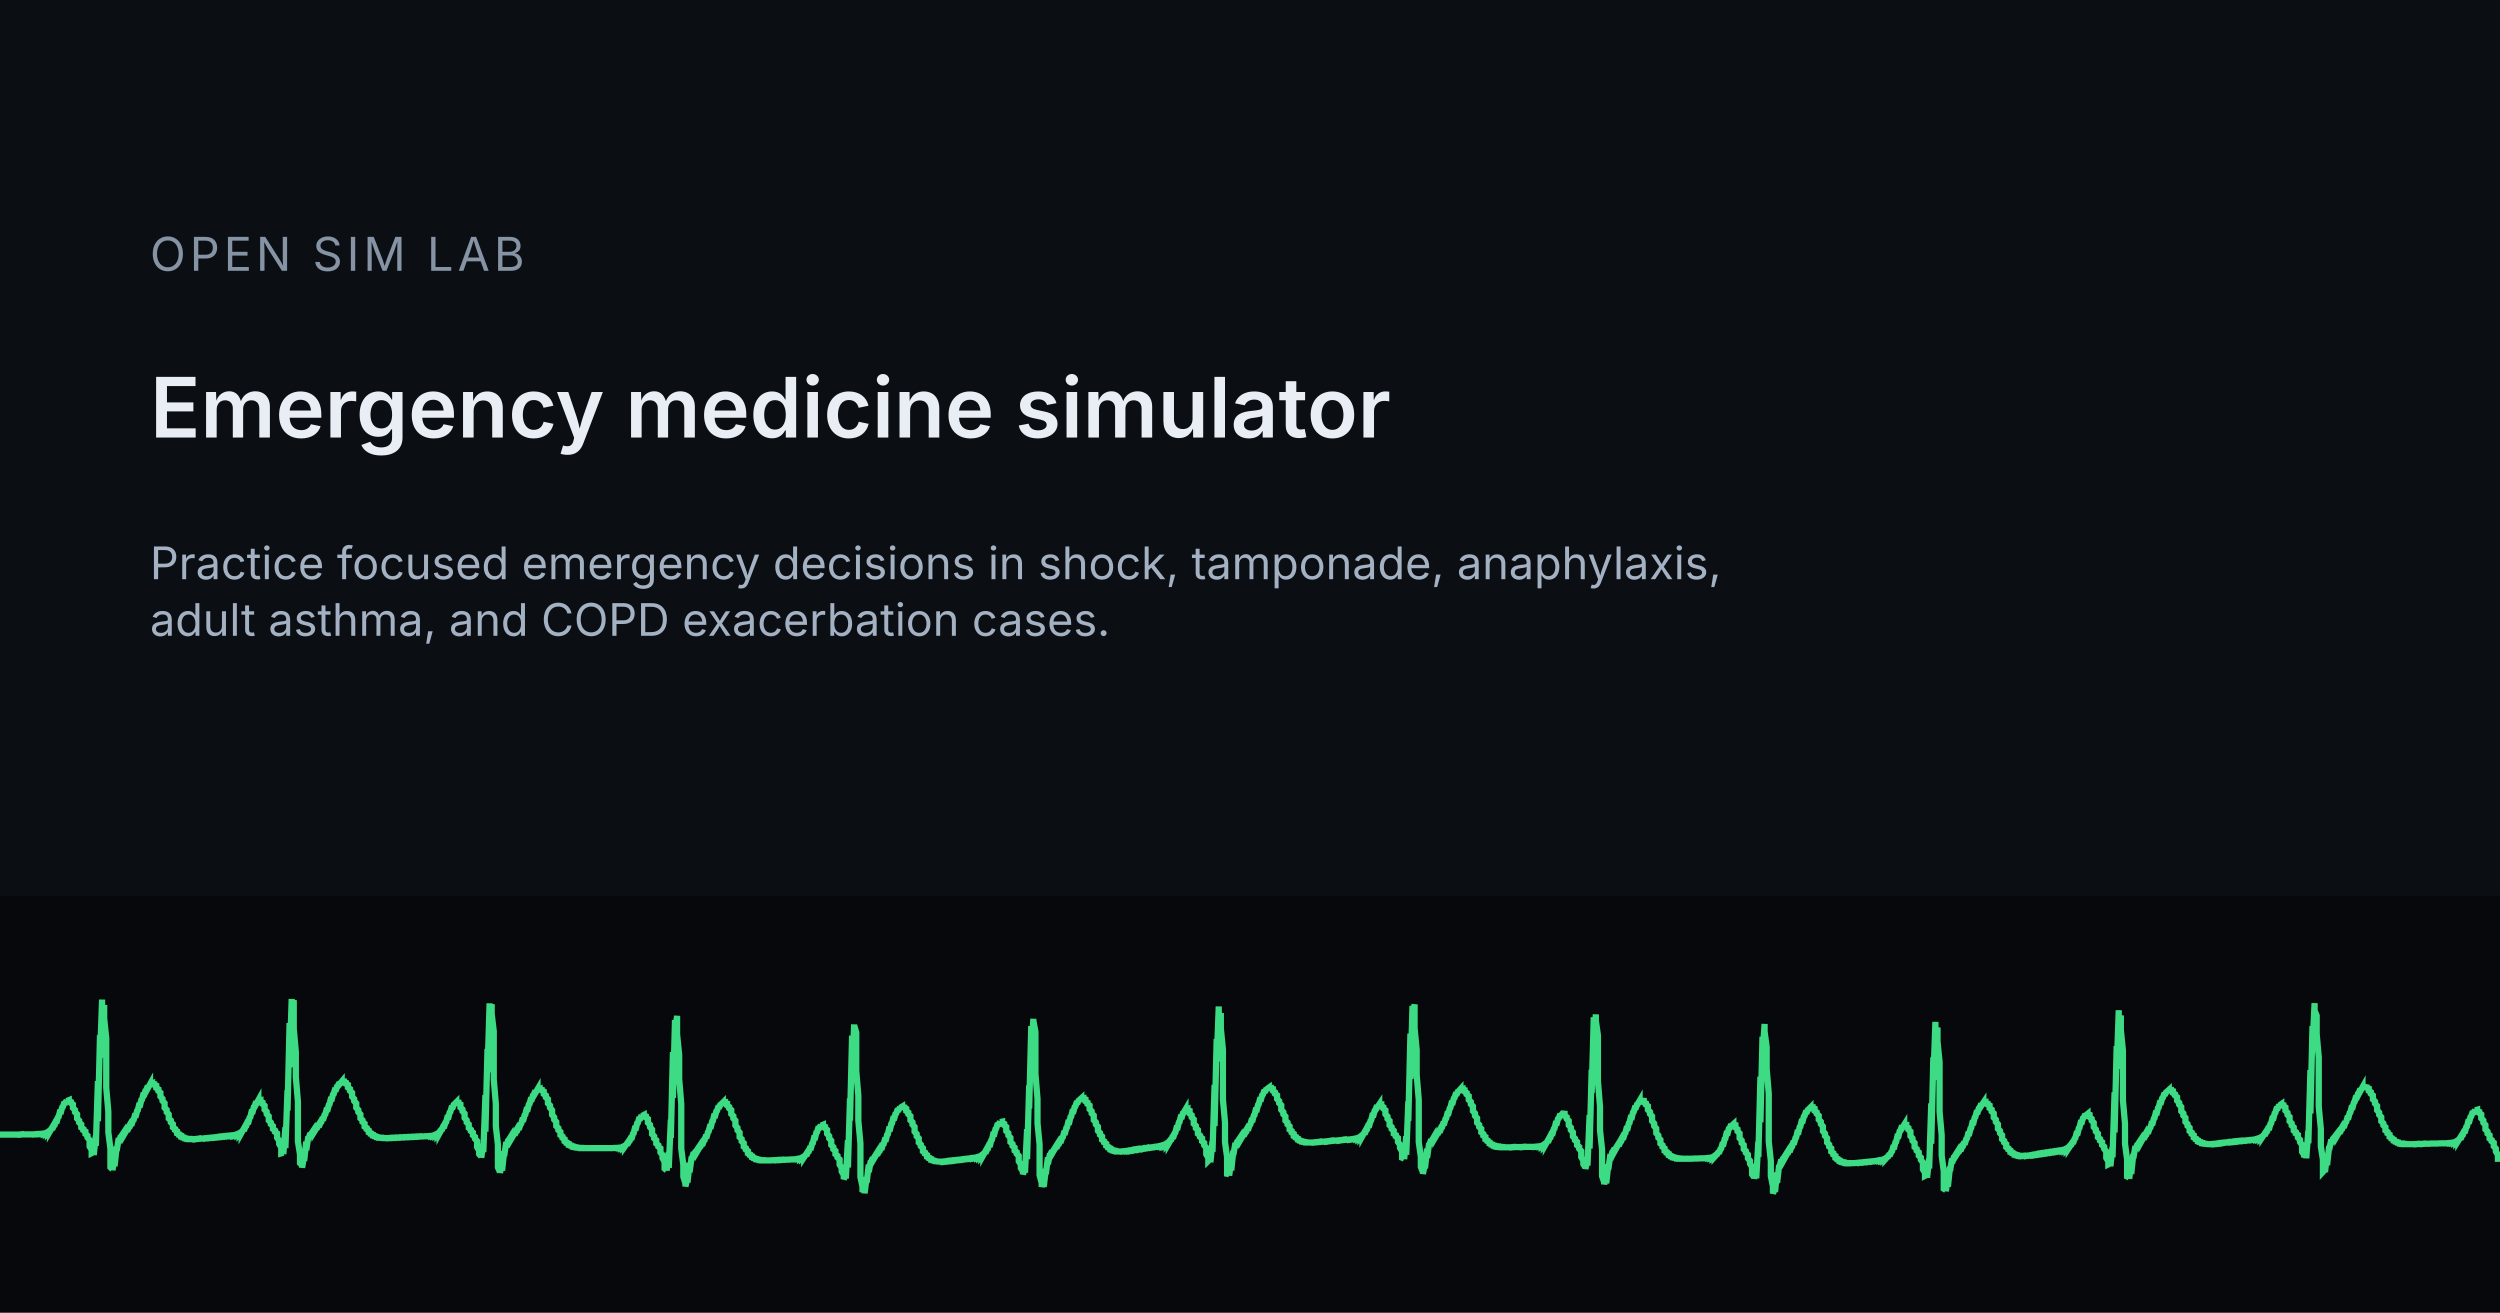
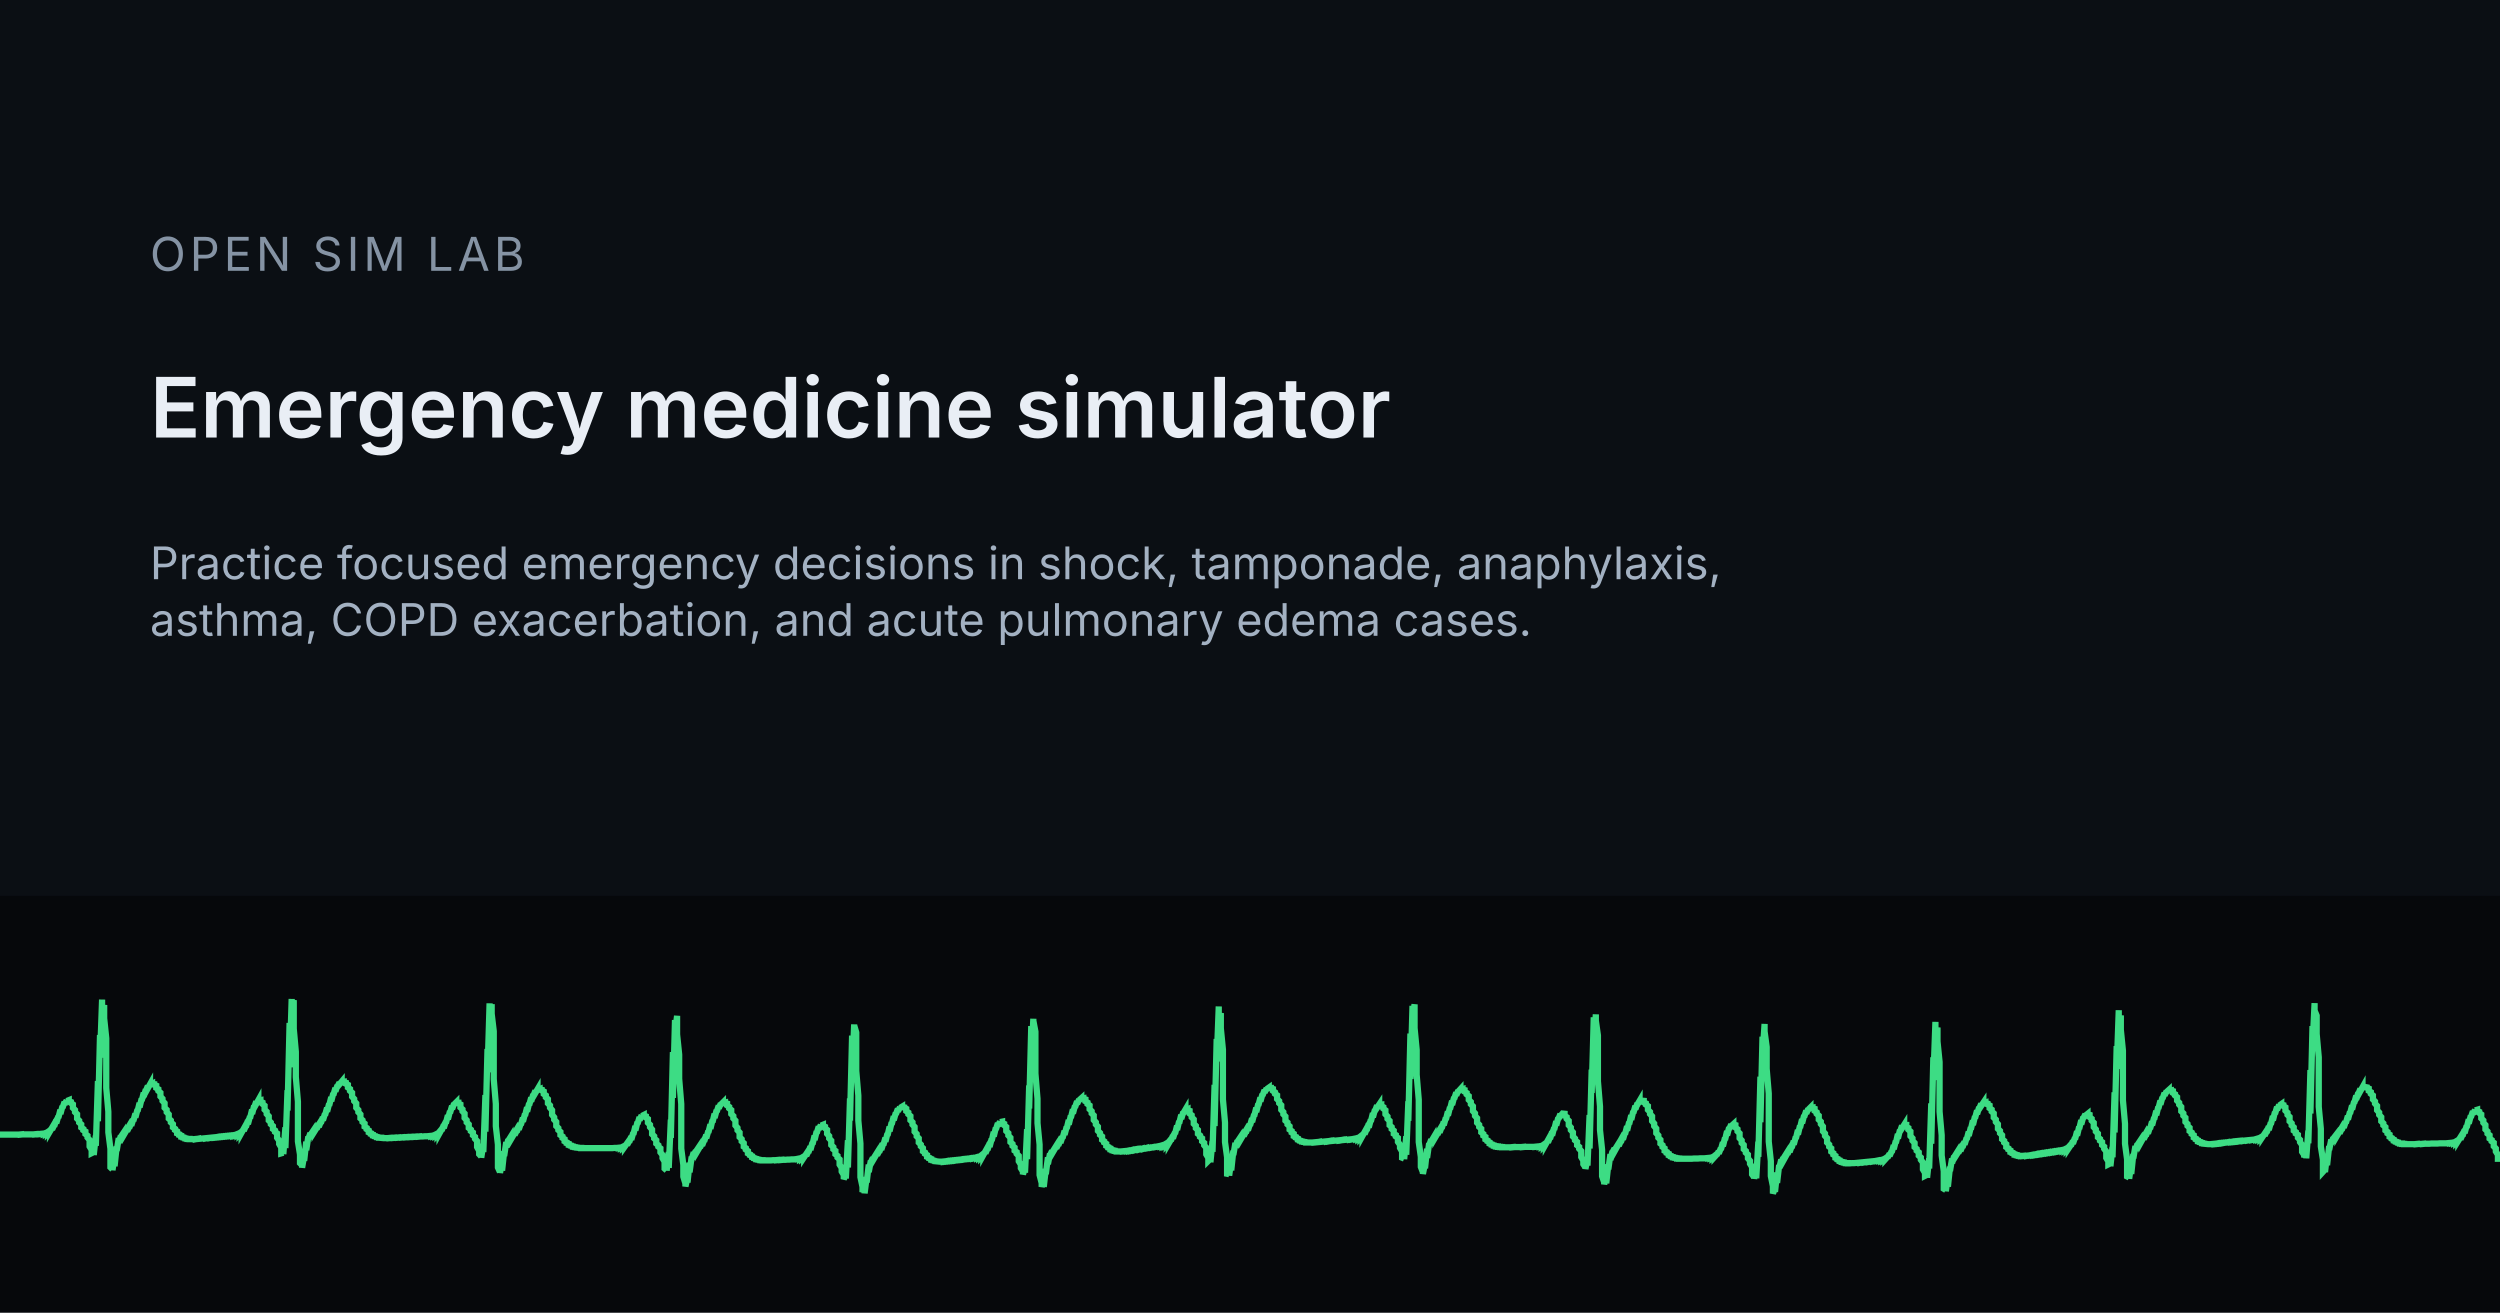
<svg xmlns="http://www.w3.org/2000/svg" width="1200" height="630" viewBox="0 0 1200 630">
  <rect width="1200" height="630" fill="#0B0F14" />
  <rect x="0" y="430" width="1200" height="200" fill="#06080B" />
  <g transform="translate(0 455)">
    <path d="M0 89.6 L0 89.6 L1 89.6 L1 89.6 L2 89.6 L2 89.6 L3 89.6 L3 89.6 L4 89.6 L4 89.6 L5 89.6 L5 89.6 L6 89.6 L6 89.6 L7 89.6 L7 89.6 L8 89.6 L8 89.6 L9 89.6 L9 89.6 L10 89.5 L10 89.6 L11 89.5 L11 89.5 L12 89.5 L12 89.5 L13 89.5 L13 89.5 L14 89.5 L14 89.5 L15 89.5 L15 89.5 L16 89.5 L16 89.5 L17 89.4 L17 89.5 L18 89.4 L18 89.4 L19 89.3 L19 89.4 L20 89.3 L20 89.3 L21 89.1 L21 89.2 L22 88.8 L22 89.0 L23 88.3 L23 88.7 L24 87.6 L24 88.0 L25 86.3 L25 87.2 L26 85.0 L26 85.7 L27 82.6 L27 84.2 L28 80.7 L28 81.6 L29 77.7 L29 79.7 L30 75.9 L30 76.8 L31 73.9 L31 75.1 L32 73.2 L32 73.5 L33 73.1 L33 73.5 L34 73.9 L34 74.4 L35 75.1 L35 76.8 L36 77.8 L36 78.8 L37 79.8 L37 81.9 L38 82.9 L38 83.8 L39 84.7 L39 86.2 L40 86.9 L40 87.5 L41 88.1 L41 89.3 L42 90.1 L42 91.0 L43 92.2 L43 95.3 L44 97.0 L44 98.5 L45 98.0 L45 99.4 L46 90.1 L46 95.0 L47 63.9 L47 83.2 L48 41.8 L48 52.7 L49 24.8 L49 32.7 L50 27.4 L50 33.8 L51 43.4 L51 67.2 L52 78.6 L52 88.5 L53 96.4 L53 105.3 L54 106.3 L54 106.7 L55 99.9 L55 104.8 L56 95.3 L56 97.4 L57 91.3 L57 93.5 L58 90.2 L58 90.7 L59 89.2 L59 89.8 L60 88.4 L60 88.8 L61 87.1 L61 88.0 L62 85.9 L62 86.5 L63 83.9 L63 85.3 L64 82.2 L64 83.1 L65 79.5 L65 81.4 L66 77.5 L66 78.5 L67 74.4 L67 76.5 L68 72.3 L68 73.4 L69 69.5 L69 71.4 L70 67.9 L70 68.7 L71 66.2 L71 67.3 L72 65.5 L72 65.7 L73 65.2 L73 65.3 L74 65.4 L74 65.7 L75 66.1 L75 67.2 L76 67.8 L76 68.6 L77 69.5 L77 71.3 L78 72.4 L78 73.4 L79 74.5 L79 76.7 L80 77.7 L80 78.8 L81 79.9 L81 81.9 L82 82.8 L82 83.7 L83 84.6 L83 86.1 L84 86.8 L84 87.4 L85 88.0 L85 89.0 L86 89.4 L86 89.8 L87 90.1 L87 90.7 L88 90.9 L88 91.1 L89 91.3 L89 91.5 L90 91.6 L90 91.7 L91 91.7 L91 91.8 L92 91.8 L92 91.8 L93 91.8 L93 91.8 L94 91.7 L94 91.8 L95 91.6 L95 91.7 L96 91.6 L96 91.6 L97 91.5 L97 91.5 L98 91.4 L98 91.4 L99 91.3 L99 91.4 L100 91.2 L100 91.2 L101 91.1 L101 91.2 L102 91.0 L102 91.0 L103 90.9 L103 91.0 L104 90.8 L104 90.9 L105 90.7 L105 90.8 L106 90.6 L106 90.7 L107 90.5 L107 90.6 L108 90.4 L108 90.5 L109 90.3 L109 90.4 L110 90.2 L110 90.3 L111 90.1 L111 90.2 L112 90.0 L112 90.1 L113 89.7 L113 89.9 L114 89.5 L114 89.6 L115 88.9 L115 89.3 L116 88.2 L116 88.6 L117 86.8 L117 87.8 L118 85.4 L118 86.1 L119 82.8 L119 84.6 L120 80.8 L120 81.8 L121 77.6 L121 79.7 L122 75.7 L122 76.6 L123 73.7 L123 74.9 L124 73.1 L124 73.3 L125 73.1 L125 73.7 L126 74.2 L126 74.9 L127 75.7 L127 77.6 L128 78.6 L128 79.7 L129 80.8 L129 82.8 L130 83.8 L130 84.6 L131 85.5 L131 86.9 L132 87.6 L132 88.3 L133 89.0 L133 91.1 L134 92.5 L134 94.1 L135 95.8 L135 98.6 L136 98.3 L136 99.0 L137 86.1 L137 96.1 L138 68.3 L138 78.1 L139 36.0 L139 57.3 L140 24.5 L140 28.4 L141 25.1 L141 38.8 L142 49.9 L142 62.0 L143 73.8 L143 92.9 L144 99.2 L144 103.3 L145 104.3 L145 105.5 L146 99.7 L146 102.2 L147 93.0 L147 97.1 L148 90.5 L148 91.6 L149 88.9 L149 89.8 L150 88.3 L150 88.6 L151 87.3 L151 88.0 L152 86.4 L152 86.9 L153 84.8 L153 85.9 L154 83.5 L154 84.2 L155 81.2 L155 82.8 L156 79.5 L156 80.4 L157 76.7 L157 78.6 L158 74.7 L158 75.7 L159 71.6 L159 73.6 L160 69.7 L160 70.7 L161 67.2 L161 68.9 L162 65.9 L162 66.5 L163 64.6 L163 65.4 L164 64.2 L164 64.3 L165 64.2 L165 64.4 L166 64.7 L166 65.2 L167 65.7 L167 67.0 L168 67.7 L168 68.6 L169 69.5 L169 71.4 L170 72.5 L170 73.5 L171 74.6 L171 76.7 L172 77.8 L172 78.8 L173 79.9 L173 81.8 L174 82.7 L174 83.5 L175 84.3 L175 85.8 L176 86.4 L176 87.0 L177 87.6 L177 88.5 L178 88.9 L178 89.3 L179 89.6 L179 90.1 L180 90.3 L180 90.5 L181 90.7 L181 90.9 L182 91.0 L182 91.1 L183 91.1 L183 91.2 L184 91.3 L184 91.3 L185 91.3 L185 91.3 L186 91.3 L186 91.3 L187 91.2 L187 91.3 L188 91.2 L188 91.2 L189 91.1 L189 91.2 L190 91.1 L190 91.1 L191 91.0 L191 91.1 L192 91.0 L192 91.0 L193 90.9 L193 91.0 L194 90.9 L194 90.9 L195 90.8 L195 90.9 L196 90.8 L196 90.8 L197 90.7 L197 90.8 L198 90.7 L198 90.7 L199 90.6 L199 90.7 L200 90.6 L200 90.6 L201 90.5 L201 90.6 L202 90.5 L202 90.5 L203 90.5 L203 90.5 L204 90.4 L204 90.4 L205 90.4 L205 90.4 L206 90.3 L206 90.3 L207 90.2 L207 90.3 L208 90.0 L208 90.1 L209 89.6 L209 89.9 L210 89.2 L210 89.4 L211 88.2 L211 88.9 L212 87.1 L212 87.7 L213 85.0 L213 86.5 L214 83.3 L214 84.2 L215 80.3 L215 82.3 L216 78.3 L216 79.3 L217 75.8 L217 77.4 L218 74.6 L218 75.1 L219 74.1 L219 74.3 L220 74.3 L220 74.6 L221 75.1 L221 76.6 L222 77.5 L222 78.4 L223 79.5 L223 81.6 L224 82.7 L224 83.7 L225 84.7 L225 86.4 L226 87.2 L226 87.9 L227 88.6 L227 89.9 L228 90.7 L228 91.6 L229 92.7 L229 95.6 L230 97.4 L230 99.0 L231 100.1 L231 100.7 L232 94.1 L232 98.0 L233 70.6 L233 88.2 L234 48.5 L234 59.7 L235 26.6 L235 38.3 L236 27.0 L236 31.6 L237 40.0 L237 63.0 L238 74.9 L238 85.6 L239 94.4 L239 105.4 L240 107.6 L240 108.0 L241 102.4 L241 106.9 L242 97.6 L242 99.9 L243 93.2 L243 95.7 L244 91.9 L244 92.5 L245 90.9 L245 91.5 L246 90.2 L246 90.6 L247 88.9 L247 89.8 L248 87.8 L248 88.4 L249 85.8 L249 87.2 L250 84.2 L250 85.0 L251 81.5 L251 83.4 L252 79.6 L252 80.6 L253 76.5 L253 78.6 L254 74.5 L254 75.5 L255 71.8 L255 73.6 L256 70.2 L256 71.0 L257 68.5 L257 69.6 L258 67.9 L258 68.2 L259 67.8 L259 67.9 L260 68.1 L260 68.4 L261 68.9 L261 70.1 L262 70.8 L262 71.7 L263 72.6 L263 74.6 L264 75.6 L264 76.7 L265 77.9 L265 80.1 L266 81.3 L266 82.4 L267 83.5 L267 85.5 L268 86.5 L268 87.4 L269 88.3 L269 89.8 L270 90.5 L270 91.2 L271 91.8 L271 92.8 L272 93.3 L272 93.7 L273 94.0 L273 94.6 L274 94.8 L274 95.0 L275 95.2 L275 95.5 L276 95.6 L276 95.7 L277 95.8 L277 95.9 L278 96.0 L278 96.0 L279 96.0 L279 96.1 L280 96.1 L280 96.1 L281 96.1 L281 96.1 L282 96.1 L282 96.1 L283 96.1 L283 96.1 L284 96.1 L284 96.1 L285 96.1 L285 96.1 L286 96.1 L286 96.1 L287 96.1 L287 96.1 L288 96.1 L288 96.1 L289 96.1 L289 96.1 L290 96.1 L290 96.1 L291 96.1 L291 96.1 L292 96.1 L292 96.1 L293 96.1 L293 96.1 L294 96.1 L294 96.1 L295 96.0 L295 96.0 L296 96.0 L296 96.0 L297 95.9 L297 96.0 L298 95.8 L298 95.9 L299 95.4 L299 95.7 L300 94.9 L300 95.2 L301 93.8 L301 94.6 L302 92.7 L302 93.3 L303 90.5 L303 92.1 L304 88.6 L304 89.6 L305 85.5 L305 87.6 L306 83.5 L306 84.5 L307 81.2 L307 82.7 L308 80.3 L308 80.7 L309 80.2 L309 80.4 L310 80.8 L310 81.4 L311 82.1 L311 83.9 L312 84.9 L312 86.0 L313 87.2 L313 89.4 L314 90.4 L314 91.4 L315 92.3 L315 93.9 L316 94.7 L316 95.4 L317 96.2 L317 98.1 L318 99.4 L318 100.9 L319 102.6 L319 105.9 L320 106.8 L320 106.9 L321 98.0 L321 105.6 L322 82.4 L322 91.2 L323 50.0 L323 72.0 L324 34.6 L324 40.8 L325 32.6 L325 41.5 L326 51.2 L326 62.8 L327 74.9 L327 96.3 L328 104.2 L328 109.8 L329 113.1 L329 114.5 L330 110.3 L330 112.6 L331 103.1 L331 107.7 L332 100.2 L332 101.4 L333 98.1 L333 99.3 L334 97.4 L334 97.8 L335 96.3 L335 97.1 L336 95.4 L336 95.9 L337 93.6 L337 94.9 L338 92.2 L338 92.9 L339 89.7 L339 91.4 L340 87.8 L340 88.7 L341 84.7 L341 86.8 L342 82.6 L342 83.7 L343 79.6 L343 81.6 L344 77.8 L344 78.7 L345 75.7 L345 77.0 L346 74.7 L346 75.2 L347 74.2 L347 74.4 L348 74.2 L348 74.4 L349 74.7 L349 75.6 L350 76.3 L350 77.0 L351 77.8 L351 79.7 L352 80.7 L352 81.8 L353 82.9 L353 85.2 L354 86.4 L354 87.5 L355 88.6 L355 90.8 L356 91.8 L356 92.8 L357 93.7 L357 95.4 L358 96.1 L358 96.8 L359 97.5 L359 98.6 L360 99.1 L360 99.5 L361 99.9 L361 100.5 L362 100.8 L362 101.0 L363 101.2 L363 101.5 L364 101.6 L364 101.7 L365 101.8 L365 101.9 L366 101.9 L366 102.0 L367 102.0 L367 102.0 L368 102.0 L368 102.0 L369 102.0 L369 102.0 L370 102.0 L370 102.0 L371 101.9 L371 101.9 L372 101.9 L372 101.9 L373 101.8 L373 101.9 L374 101.8 L374 101.8 L375 101.7 L375 101.8 L376 101.7 L376 101.7 L377 101.7 L377 101.7 L378 101.6 L378 101.6 L379 101.6 L379 101.6 L380 101.5 L380 101.5 L381 101.5 L381 101.5 L382 101.4 L382 101.4 L383 101.2 L383 101.3 L384 101.1 L384 101.2 L385 100.6 L385 100.9 L386 100.1 L386 100.4 L387 98.9 L387 99.8 L388 97.7 L388 98.3 L389 95.3 L389 97.0 L390 93.3 L390 94.3 L391 90.1 L391 92.2 L392 88.0 L392 89.0 L393 85.7 L393 87.1 L394 85.0 L394 85.3 L395 84.9 L395 85.3 L396 85.8 L396 86.5 L397 87.3 L397 89.2 L398 90.3 L398 91.4 L399 92.5 L399 94.6 L400 95.6 L400 96.6 L401 97.4 L401 99.0 L402 99.8 L402 100.6 L403 101.5 L403 104.0 L404 105.6 L404 107.3 L405 109.0 L405 111.0 L406 108.9 L406 110.7 L407 92.3 L407 105.4 L408 72.2 L408 82.9 L409 42.1 L409 60.9 L410 36.7 L410 37.2 L411 40.6 L411 59.0 L412 70.9 L412 82.9 L413 93.9 L413 110.0 L414 114.7 L414 117.2 L415 115.0 L415 117.8 L416 110.0 L416 112.6 L417 104.0 L417 107.6 L418 102.1 L418 102.9 L419 100.7 L419 101.5 L420 99.9 L420 100.3 L421 98.6 L421 99.5 L422 97.5 L422 98.1 L423 95.5 L423 96.9 L424 93.8 L424 94.7 L425 91.1 L425 93.0 L426 89.0 L426 90.1 L427 85.8 L427 88.0 L428 83.7 L428 84.8 L429 80.8 L429 82.7 L430 79.1 L430 79.9 L431 77.2 L431 78.4 L432 76.5 L432 76.8 L433 76.2 L433 76.3 L434 76.5 L434 76.7 L435 77.2 L435 78.3 L436 79.0 L436 79.8 L437 80.7 L437 82.7 L438 83.7 L438 84.8 L439 85.9 L439 88.2 L440 89.3 L440 90.4 L441 91.4 L441 93.4 L442 94.4 L442 95.2 L443 96.1 L443 97.6 L444 98.2 L444 98.8 L445 99.4 L445 100.3 L446 100.7 L446 101.0 L447 101.3 L447 101.8 L448 102.0 L448 102.1 L449 102.3 L449 102.4 L450 102.5 L450 102.5 L451 102.6 L451 102.6 L452 102.6 L452 102.6 L453 102.5 L453 102.6 L454 102.4 L454 102.5 L455 102.3 L455 102.4 L456 102.2 L456 102.3 L457 102.1 L457 102.2 L458 102.0 L458 102.1 L459 101.9 L459 102.0 L460 101.8 L460 101.8 L461 101.6 L461 101.7 L462 101.5 L462 101.6 L463 101.4 L463 101.5 L464 101.3 L464 101.3 L465 101.1 L465 101.2 L466 101.0 L466 101.1 L467 100.9 L467 101.0 L468 100.7 L468 100.8 L469 100.5 L469 100.7 L470 100.2 L470 100.4 L471 99.6 L471 100.1 L472 99.0 L472 99.4 L473 97.6 L473 98.6 L474 96.3 L474 97.0 L475 93.7 L475 95.5 L476 91.6 L476 92.6 L477 88.3 L477 90.5 L478 86.3 L478 87.2 L479 84.1 L479 85.4 L480 83.4 L480 83.6 L481 83.4 L481 83.9 L482 84.4 L482 85.1 L483 85.9 L483 87.9 L484 88.9 L484 90.0 L485 91.1 L485 93.2 L486 94.1 L486 95.0 L487 95.8 L487 97.3 L488 98.0 L488 98.8 L489 99.8 L489 102.4 L490 104.0 L490 105.7 L491 107.3 L491 108.7 L492 105.6 L492 107.9 L493 87.0 L493 101.4 L494 66.0 L494 77.1 L495 37.5 L495 54.8 L496 34.0 L496 34.9 L497 40.2 L497 60.3 L498 72.4 L498 84.1 L499 94.4 L499 109.0 L500 112.9 L500 114.7 L501 111.2 L501 114.7 L502 106.1 L502 108.6 L503 100.5 L503 103.8 L504 98.7 L504 99.5 L505 97.4 L505 98.2 L506 96.6 L506 97.0 L507 95.3 L507 96.2 L508 94.2 L508 94.8 L509 92.2 L509 93.6 L510 90.6 L510 91.4 L511 87.8 L511 89.7 L512 85.8 L512 86.8 L513 82.6 L513 84.8 L514 80.5 L514 81.6 L515 77.5 L515 79.5 L516 75.7 L516 76.6 L517 73.6 L517 74.9 L518 72.7 L518 73.1 L519 72.2 L519 72.4 L520 72.2 L520 72.4 L521 72.7 L521 73.6 L522 74.2 L522 74.9 L523 75.6 L523 77.4 L524 78.4 L524 79.4 L525 80.4 L525 82.6 L526 83.7 L526 84.7 L527 85.8 L527 87.8 L528 88.8 L528 89.7 L529 90.5 L529 92.1 L530 92.8 L530 93.4 L531 94.0 L531 95.0 L532 95.5 L532 95.9 L533 96.2 L533 96.8 L534 97.0 L534 97.2 L535 97.3 L535 97.5 L536 97.6 L536 97.7 L537 97.7 L537 97.7 L538 97.7 L538 97.7 L539 97.6 L539 97.7 L540 97.6 L540 97.6 L541 97.4 L541 97.5 L542 97.3 L542 97.4 L543 97.1 L543 97.3 L544 97.0 L544 97.1 L545 96.8 L545 97.0 L546 96.7 L546 96.8 L547 96.6 L547 96.7 L548 96.4 L548 96.5 L549 96.3 L549 96.4 L550 96.1 L550 96.2 L551 96.0 L551 96.1 L552 95.9 L552 95.9 L553 95.7 L553 95.8 L554 95.6 L554 95.6 L555 95.4 L555 95.5 L556 95.3 L556 95.3 L557 95.0 L557 95.2 L558 94.9 L558 95.0 L559 94.4 L559 94.7 L560 94.0 L560 94.3 L561 93.1 L561 93.8 L562 92.1 L562 92.6 L563 90.1 L563 91.5 L564 88.4 L564 89.3 L565 85.3 L565 87.4 L566 83.1 L566 84.2 L567 80.1 L567 82.1 L568 78.7 L568 79.3 L569 77.6 L569 78.1 L570 77.6 L570 77.9 L571 78.2 L571 79.5 L572 80.3 L572 81.3 L573 82.3 L573 84.4 L574 85.4 L574 86.5 L575 87.4 L575 89.2 L576 90.0 L576 90.7 L577 91.4 L577 92.8 L578 93.6 L578 94.7 L579 95.9 L579 99.1 L580 100.8 L580 102.2 L581 101.2 L581 102.9 L582 92.7 L582 97.9 L583 65.7 L583 85.5 L584 43.7 L584 54.5 L585 28.1 L585 34.9 L586 31.3 L586 38.6 L587 48.8 L587 72.7 L588 83.8 L588 93.2 L589 100.5 L589 108.4 L590 108.6 L590 109.3 L591 101.8 L591 106.8 L592 97.3 L592 99.4 L593 93.6 L593 95.7 L594 92.5 L594 93.0 L595 91.5 L595 92.2 L596 90.7 L596 91.1 L597 89.4 L597 90.3 L598 88.2 L598 88.8 L599 86.1 L599 87.6 L600 84.5 L600 85.3 L601 81.8 L601 83.6 L602 79.8 L602 80.8 L603 76.7 L603 78.8 L604 74.7 L604 75.7 L605 71.8 L605 73.7 L606 70.1 L606 70.9 L607 68.2 L607 69.4 L608 67.4 L608 67.8 L609 67.1 L609 67.2 L610 67.2 L610 67.4 L611 67.7 L611 68.6 L612 69.3 L612 70.0 L613 70.7 L613 72.5 L614 73.5 L614 74.5 L615 75.5 L615 77.7 L616 78.8 L616 79.8 L617 80.9 L617 82.9 L618 83.8 L618 84.7 L619 85.6 L619 87.2 L620 87.9 L620 88.6 L621 89.2 L621 90.3 L622 90.7 L622 91.1 L623 91.5 L623 92.1 L624 92.4 L624 92.6 L625 92.8 L625 93.0 L626 93.1 L626 93.2 L627 93.3 L627 93.4 L628 93.4 L628 93.4 L629 93.4 L629 93.4 L630 93.4 L630 93.4 L631 93.3 L631 93.4 L632 93.3 L632 93.3 L633 93.1 L633 93.2 L634 93.1 L634 93.1 L635 93.0 L635 93.0 L636 92.9 L636 92.9 L637 92.8 L637 92.9 L638 92.7 L638 92.8 L639 92.6 L639 92.7 L640 92.6 L640 92.6 L641 92.5 L641 92.5 L642 92.4 L642 92.4 L643 92.3 L643 92.4 L644 92.2 L644 92.3 L645 92.1 L645 92.2 L646 92.1 L646 92.1 L647 92.0 L647 92.0 L648 91.9 L648 92.0 L649 91.8 L649 91.9 L650 91.7 L650 91.7 L651 91.4 L651 91.6 L652 91.2 L652 91.3 L653 90.5 L653 91.0 L654 89.9 L654 90.2 L655 88.4 L655 89.4 L656 87.0 L656 87.7 L657 84.4 L657 86.2 L658 82.4 L658 83.4 L659 79.3 L659 81.3 L660 77.5 L660 78.3 L661 75.6 L661 76.7 L662 75.2 L662 75.3 L663 75.2 L663 75.8 L664 76.4 L664 77.1 L665 77.9 L665 79.8 L666 80.9 L666 82.0 L667 83.0 L667 85.1 L668 86.0 L668 86.9 L669 87.7 L669 89.2 L670 89.8 L670 90.5 L671 91.2 L671 93.1 L672 94.5 L672 96.0 L673 97.7 L673 100.7 L674 101.1 L674 101.4 L675 90.4 L675 99.3 L676 73.6 L676 83.0 L677 41.1 L677 62.9 L678 27.8 L678 32.7 L679 27.1 L679 38.5 L680 49.0 L680 60.9 L681 72.9 L681 93.2 L682 100.3 L682 105.1 L683 107.7 L683 108.5 L684 103.4 L684 105.8 L685 96.4 L685 100.8 L686 93.7 L686 94.8 L687 91.9 L687 92.9 L688 91.2 L688 91.5 L689 90.1 L689 90.8 L690 89.1 L690 89.6 L691 87.3 L691 88.6 L692 85.9 L692 86.7 L693 83.4 L693 85.1 L694 81.5 L694 82.5 L695 78.5 L695 80.5 L696 76.4 L696 77.4 L697 73.4 L697 75.4 L698 71.6 L698 72.5 L699 69.4 L699 70.8 L700 68.4 L700 68.9 L701 67.8 L701 68.1 L702 67.8 L702 67.9 L703 68.2 L703 69.0 L704 69.6 L704 70.3 L705 71.1 L705 72.9 L706 73.9 L706 75.0 L707 76.0 L707 78.3 L708 79.4 L708 80.6 L709 81.7 L709 83.9 L710 84.9 L710 85.9 L711 86.8 L711 88.5 L712 89.3 L712 90.1 L713 90.7 L713 91.9 L714 92.4 L714 92.8 L715 93.3 L715 93.9 L716 94.2 L716 94.5 L717 94.7 L717 95.0 L718 95.1 L718 95.3 L719 95.3 L719 95.5 L720 95.5 L720 95.6 L721 95.6 L721 95.7 L722 95.7 L722 95.7 L723 95.7 L723 95.7 L724 95.7 L724 95.7 L725 95.7 L725 95.7 L726 95.6 L726 95.7 L727 95.6 L727 95.6 L728 95.6 L728 95.6 L729 95.6 L729 95.6 L730 95.6 L730 95.6 L731 95.5 L731 95.6 L732 95.5 L732 95.5 L733 95.5 L733 95.5 L734 95.5 L734 95.5 L735 95.5 L735 95.5 L736 95.5 L736 95.5 L737 95.4 L737 95.5 L738 95.4 L738 95.4 L739 95.2 L739 95.3 L740 95.0 L740 95.1 L741 94.4 L741 94.9 L742 93.8 L742 94.1 L743 92.3 L743 93.4 L744 90.9 L744 91.7 L745 88.3 L745 90.1 L746 86.2 L746 87.3 L747 83.2 L747 85.2 L748 81.4 L748 82.2 L749 79.7 L749 80.7 L750 79.5 L750 79.5 L751 79.6 L751 80.5 L752 81.2 L752 82.0 L753 83.0 L753 85.1 L754 86.2 L754 87.4 L755 88.5 L755 90.5 L756 91.5 L756 92.3 L757 93.1 L757 94.7 L758 95.5 L758 96.4 L759 97.5 L759 100.4 L760 102.1 L760 103.8 L761 105.3 L761 106.1 L762 101.4 L762 104.5 L763 80.2 L763 96.3 L764 58.4 L764 69.6 L765 33.3 L765 47.7 L766 31.9 L766 34.9 L767 42.0 L767 64.0 L768 76.1 L768 87.4 L769 96.9 L769 109.6 L770 112.5 L770 113.5 L771 108.9 L771 113.0 L772 103.9 L772 106.3 L773 99.0 L773 101.8 L774 97.5 L774 98.1 L775 96.2 L775 97.0 L776 95.4 L776 95.8 L777 94.0 L777 95.0 L778 92.7 L778 93.4 L779 90.4 L779 92.0 L780 88.6 L780 89.5 L781 85.6 L781 87.7 L782 83.5 L782 84.6 L783 80.3 L783 82.5 L784 78.3 L784 79.3 L785 75.8 L785 77.4 L786 74.5 L786 75.1 L787 73.4 L787 74.0 L788 73.3 L788 73.3 L789 73.4 L789 74.1 L790 74.6 L790 75.2 L791 75.9 L791 77.7 L792 78.7 L792 79.7 L793 80.8 L793 83.1 L794 84.3 L794 85.5 L795 86.7 L795 88.9 L796 90.0 L796 91.1 L797 92.1 L797 93.9 L798 94.7 L798 95.5 L799 96.2 L799 97.4 L800 97.9 L800 98.4 L801 98.8 L801 99.5 L802 99.8 L802 100.1 L803 100.3 L803 100.6 L804 100.7 L804 100.8 L805 100.9 L805 101.1 L806 101.1 L806 101.2 L807 101.2 L807 101.2 L808 101.2 L808 101.2 L809 101.2 L809 101.2 L810 101.2 L810 101.2 L811 101.2 L811 101.2 L812 101.2 L812 101.2 L813 101.1 L813 101.1 L814 101.1 L814 101.1 L815 101.1 L815 101.1 L816 101.0 L816 101.0 L817 101.0 L817 101.0 L818 101.0 L818 101.0 L819 100.9 L819 100.9 L820 100.8 L820 100.9 L821 100.7 L821 100.8 L822 100.4 L822 100.6 L823 99.8 L823 100.3 L824 99.2 L824 99.5 L825 97.6 L825 98.7 L826 96.1 L826 96.9 L827 93.3 L827 95.2 L828 91.1 L828 92.2 L829 87.9 L829 90.0 L830 86.1 L830 87.0 L831 84.7 L831 85.5 L832 84.6 L832 84.7 L833 85.0 L833 86.2 L834 87.0 L834 88.0 L835 89.0 L835 91.3 L836 92.4 L836 93.6 L837 94.6 L837 96.6 L838 97.5 L838 98.3 L839 99.2 L839 101.0 L840 102.2 L840 103.6 L841 105.2 L841 108.7 L842 110.1 L842 110.8 L843 105.6 L843 110.6 L844 93.0 L844 100.3 L845 61.8 L845 83.7 L846 42.6 L846 51.2 L847 36.5 L847 40.1 L848 47.6 L848 58.0 L849 69.9 L849 93.0 L850 102.3 L850 109.5 L851 114.4 L851 117.9 L852 115.3 L852 117.1 L853 107.8 L853 112.8 L854 104.2 L854 105.8 L855 101.6 L855 103.0 L856 100.7 L856 101.1 L857 99.5 L857 100.3 L858 98.5 L858 99.0 L859 96.7 L859 98.0 L860 95.2 L860 96.0 L861 92.6 L861 94.4 L862 90.6 L862 91.6 L863 87.4 L863 89.6 L864 85.3 L864 86.4 L865 82.2 L865 84.2 L866 80.3 L866 81.2 L867 78.1 L867 79.5 L868 77.2 L868 77.6 L869 76.6 L869 76.9 L870 76.7 L870 76.9 L871 77.2 L871 78.2 L872 78.9 L872 79.6 L873 80.5 L873 82.4 L874 83.4 L874 84.5 L875 85.7 L875 88.0 L876 89.1 L876 90.2 L877 91.3 L877 93.4 L878 94.4 L878 95.4 L879 96.2 L879 97.8 L880 98.5 L880 99.2 L881 99.8 L881 100.8 L882 101.2 L882 101.6 L883 101.9 L883 102.4 L884 102.6 L884 102.8 L885 102.9 L885 103.1 L886 103.2 L886 103.3 L887 103.3 L887 103.4 L888 103.4 L888 103.4 L889 103.3 L889 103.3 L890 103.3 L890 103.3 L891 103.2 L891 103.2 L892 103.1 L892 103.1 L893 103.0 L893 103.1 L894 102.9 L894 102.9 L895 102.8 L895 102.9 L896 102.7 L896 102.7 L897 102.6 L897 102.7 L898 102.5 L898 102.5 L899 102.4 L899 102.5 L900 102.3 L900 102.3 L901 102.1 L901 102.2 L902 102.0 L902 102.1 L903 101.8 L903 102.0 L904 101.5 L904 101.7 L905 101.0 L905 101.4 L906 100.3 L906 100.7 L907 98.8 L907 99.9 L908 97.5 L908 98.2 L909 94.7 L909 96.6 L910 92.6 L910 93.7 L911 89.3 L911 91.5 L912 87.3 L912 88.2 L913 85.3 L913 86.5 L914 84.9 L914 85.0 L915 85.0 L915 85.8 L916 86.4 L916 87.2 L917 88.1 L917 90.3 L918 91.4 L918 92.5 L919 93.6 L919 95.6 L920 96.5 L920 97.3 L921 98.1 L921 99.7 L922 100.6 L922 101.7 L923 103.0 L923 106.3 L924 108.0 L924 109.4 L925 108.9 L925 110.3 L926 101.0 L926 105.9 L927 74.6 L927 94.0 L928 52.5 L928 63.4 L929 35.5 L929 43.4 L930 38.2 L930 44.9 L931 54.8 L931 78.6 L932 89.9 L932 99.6 L933 107.2 L933 115.6 L934 116.2 L934 116.8 L935 109.6 L935 114.6 L936 105.0 L936 107.1 L937 101.1 L937 103.3 L938 99.9 L938 100.4 L939 98.8 L939 99.5 L940 97.9 L940 98.4 L941 96.4 L941 97.5 L942 95.1 L942 95.8 L943 92.9 L943 94.4 L944 91.1 L944 92.0 L945 88.2 L945 90.2 L946 86.1 L946 87.1 L947 82.8 L947 85.0 L948 80.8 L948 81.8 L949 78.0 L949 79.8 L950 76.4 L950 77.2 L951 74.8 L951 75.8 L952 74.3 L952 74.5 L953 74.2 L953 74.4 L954 74.7 L954 75.1 L955 75.6 L955 76.9 L956 77.6 L956 78.5 L957 79.4 L957 81.4 L958 82.4 L958 83.5 L959 84.6 L959 86.8 L960 87.8 L960 88.9 L961 89.9 L961 91.8 L962 92.6 L962 93.4 L963 94.2 L963 95.6 L964 96.2 L964 96.7 L965 97.2 L965 98.0 L966 98.3 L966 98.6 L967 98.9 L967 99.3 L968 99.4 L968 99.6 L969 99.7 L969 99.8 L970 99.8 L970 99.9 L971 99.8 L971 99.9 L972 99.8 L972 99.8 L973 99.7 L973 99.8 L974 99.6 L974 99.6 L975 99.4 L975 99.5 L976 99.3 L976 99.4 L977 99.1 L977 99.3 L978 99.0 L978 99.1 L979 98.8 L979 99.0 L980 98.7 L980 98.8 L981 98.5 L981 98.7 L982 98.4 L982 98.5 L983 98.2 L983 98.4 L984 98.1 L984 98.2 L985 97.9 L985 98.1 L986 97.8 L986 97.9 L987 97.6 L987 97.8 L988 97.5 L988 97.6 L989 97.3 L989 97.4 L990 97.1 L990 97.2 L991 96.7 L991 97.0 L992 96.3 L992 96.6 L993 95.5 L993 96.1 L994 94.6 L994 95.1 L995 92.7 L995 94.0 L996 91.0 L996 91.9 L997 88.0 L997 90.1 L998 85.8 L998 86.9 L999 82.7 L999 84.7 L1000 81.1 L1000 81.8 L1001 79.8 L1001 80.5 L1002 79.7 L1002 79.8 L1003 80.1 L1003 81.2 L1004 82.0 L1004 82.9 L1005 83.9 L1005 86.0 L1006 87.1 L1006 88.1 L1007 89.1 L1007 90.9 L1008 91.7 L1008 92.5 L1009 93.2 L1009 94.6 L1010 95.4 L1010 96.4 L1011 97.7 L1011 100.8 L1012 102.5 L1012 103.9 L1013 103.4 L1013 104.8 L1014 95.6 L1014 100.5 L1015 69.3 L1015 88.6 L1016 47.1 L1016 58.1 L1017 29.9 L1017 38.0 L1018 32.4 L1018 39.3 L1019 49.3 L1019 73.1 L1020 84.4 L1020 94.0 L1021 101.5 L1021 109.7 L1022 110.2 L1022 110.8 L1023 103.5 L1023 108.5 L1024 98.9 L1024 101.0 L1025 95.1 L1025 97.3 L1026 94.0 L1026 94.5 L1027 93.0 L1027 93.7 L1028 92.2 L1028 92.6 L1029 90.8 L1029 91.8 L1030 89.7 L1030 90.3 L1031 87.6 L1031 89.1 L1032 86.0 L1032 86.9 L1033 83.3 L1033 85.2 L1034 81.3 L1034 82.3 L1035 78.2 L1035 80.3 L1036 76.2 L1036 77.2 L1037 73.3 L1037 75.2 L1038 71.6 L1038 72.4 L1039 69.6 L1039 70.8 L1040 68.7 L1040 69.1 L1041 68.2 L1041 68.4 L1042 68.3 L1042 68.4 L1043 68.7 L1043 69.6 L1044 70.2 L1044 70.8 L1045 71.6 L1045 73.3 L1046 74.3 L1046 75.2 L1047 76.3 L1047 78.4 L1048 79.4 L1048 80.5 L1049 81.5 L1049 83.5 L1050 84.5 L1050 85.4 L1051 86.3 L1051 87.9 L1052 88.6 L1052 89.3 L1053 89.9 L1053 91.0 L1054 91.5 L1054 91.9 L1055 92.3 L1055 92.9 L1056 93.1 L1056 93.3 L1057 93.5 L1057 93.8 L1058 93.9 L1058 94.0 L1059 94.1 L1059 94.1 L1060 94.2 L1060 94.2 L1061 94.2 L1061 94.2 L1062 94.1 L1062 94.1 L1063 94.0 L1063 94.1 L1064 93.9 L1064 94.0 L1065 93.8 L1065 93.9 L1066 93.7 L1066 93.8 L1067 93.6 L1067 93.7 L1068 93.5 L1068 93.5 L1069 93.3 L1069 93.4 L1070 93.3 L1070 93.3 L1071 93.1 L1071 93.2 L1072 93.0 L1072 93.1 L1073 92.9 L1073 93.0 L1074 92.8 L1074 92.9 L1075 92.7 L1075 92.8 L1076 92.6 L1076 92.6 L1077 92.5 L1077 92.6 L1078 92.4 L1078 92.4 L1079 92.3 L1079 92.4 L1080 92.2 L1080 92.2 L1081 92.1 L1081 92.2 L1082 92.0 L1082 92.0 L1083 91.7 L1083 91.9 L1084 91.5 L1084 91.6 L1085 91.0 L1085 91.4 L1086 90.5 L1086 90.7 L1087 89.2 L1087 90.1 L1088 88.1 L1088 88.7 L1089 85.7 L1089 87.4 L1090 83.8 L1090 84.8 L1091 80.7 L1091 82.8 L1092 78.7 L1092 79.7 L1093 76.3 L1093 77.8 L1094 75.3 L1094 75.7 L1095 75.0 L1095 75.1 L1096 75.4 L1096 75.9 L1097 76.5 L1097 78.1 L1098 79.1 L1098 80.1 L1099 81.1 L1099 83.2 L1100 84.2 L1100 85.2 L1101 86.1 L1101 87.7 L1102 88.4 L1102 89.1 L1103 89.7 L1103 91.1 L1104 92.1 L1104 93.2 L1105 94.6 L1105 97.9 L1106 99.4 L1106 100.6 L1107 97.9 L1107 101.0 L1108 87.7 L1108 93.8 L1109 58.6 L1109 79.5 L1110 37.5 L1110 47.4 L1111 26.5 L1111 30.1 L1112 32.5 L1112 41.3 L1113 52.5 L1113 76.3 L1114 86.8 L1114 95.3 L1115 101.6 L1115 107.5 L1116 106.4 L1116 107.6 L1117 99.2 L1117 104.3 L1118 95.1 L1118 97.0 L1119 92.0 L1119 93.7 L1120 91.1 L1120 91.5 L1121 90.2 L1121 90.8 L1122 89.4 L1122 89.8 L1123 88.1 L1123 89.0 L1124 86.9 L1124 87.5 L1125 84.9 L1125 86.3 L1126 83.3 L1126 84.1 L1127 80.6 L1127 82.4 L1128 78.6 L1128 79.6 L1129 75.6 L1129 77.6 L1130 73.6 L1130 74.6 L1131 70.9 L1131 72.7 L1132 69.4 L1132 70.1 L1133 67.6 L1133 68.7 L1134 66.9 L1134 67.2 L1135 66.7 L1135 66.7 L1136 66.9 L1136 67.1 L1137 67.5 L1137 68.6 L1138 69.2 L1138 70.0 L1139 70.8 L1139 72.7 L1140 73.7 L1140 74.7 L1141 75.8 L1141 77.9 L1142 79.0 L1142 80.1 L1143 81.2 L1143 83.2 L1144 84.2 L1144 85.1 L1145 86.0 L1145 87.6 L1146 88.3 L1146 89.0 L1147 89.6 L1147 90.7 L1148 91.2 L1148 91.6 L1149 92.0 L1149 92.6 L1150 92.9 L1150 93.1 L1151 93.3 L1151 93.6 L1152 93.8 L1152 93.9 L1153 93.9 L1153 94.1 L1154 94.1 L1154 94.2 L1155 94.2 L1155 94.2 L1156 94.2 L1156 94.2 L1157 94.2 L1157 94.2 L1158 94.2 L1158 94.2 L1159 94.2 L1159 94.2 L1160 94.1 L1160 94.2 L1161 94.1 L1161 94.1 L1162 94.1 L1162 94.1 L1163 94.0 L1163 94.1 L1164 94.0 L1164 94.0 L1165 94.0 L1165 94.0 L1166 94.0 L1166 94.0 L1167 93.9 L1167 93.9 L1168 93.9 L1168 93.9 L1169 93.9 L1169 93.9 L1170 93.9 L1170 93.9 L1171 93.8 L1171 93.8 L1172 93.8 L1172 93.8 L1173 93.8 L1173 93.8 L1174 93.8 L1174 93.8 L1175 93.7 L1175 93.7 L1176 93.6 L1176 93.7 L1177 93.5 L1177 93.6 L1178 93.3 L1178 93.4 L1179 92.8 L1179 93.2 L1180 92.2 L1180 92.5 L1181 90.9 L1181 91.9 L1182 89.7 L1182 90.3 L1183 87.3 L1183 88.9 L1184 85.3 L1184 86.3 L1185 82.3 L1185 84.3 L1186 80.5 L1186 81.4 L1187 78.4 L1187 79.7 L1188 77.8 L1188 78.0 L1189 77.7 L1189 78.1 L1190 78.6 L1190 79.2 L1191 79.9 L1191 81.8 L1192 82.8 L1192 83.9 L1193 85.0 L1193 87.1 L1194 88.1 L1194 89.1 L1195 89.9 L1195 91.5 L1196 92.2 L1196 92.8 L1197 93.5 L1197 95.2 L1198 96.3 L1198 97.7 L1199 99.3 L1199 102.7" fill="none" stroke="#3DDC84" stroke-width="3" />
  </g>
  <text x="72" y="130" font-family="Inter, system-ui, sans-serif" font-size="22.4" letter-spacing="2" fill="#8593A4">OPEN SIM LAB</text>
  <text x="72" y="210" font-family="Inter, system-ui, sans-serif" font-size="40" font-weight="600" fill="#E9EEF5">Emergency medicine simulator</text>
  <text x="72" y="278" font-family="Inter, system-ui, sans-serif" font-size="21.6" fill="#A3B1C2">Practice focused emergency decisions in shock, tamponade, anaphylaxis,</text>
-   <text x="72" y="305.2" font-family="Inter, system-ui, sans-serif" font-size="21.6" fill="#A3B1C2">adult asthma, and COPD exacerbation cases.</text>
+   <text x="72" y="305.2" font-family="Inter, system-ui, sans-serif" font-size="21.6" fill="#A3B1C2">asthma, COPD exacerbation, and acute pulmonary edema cases.</text>
</svg>
